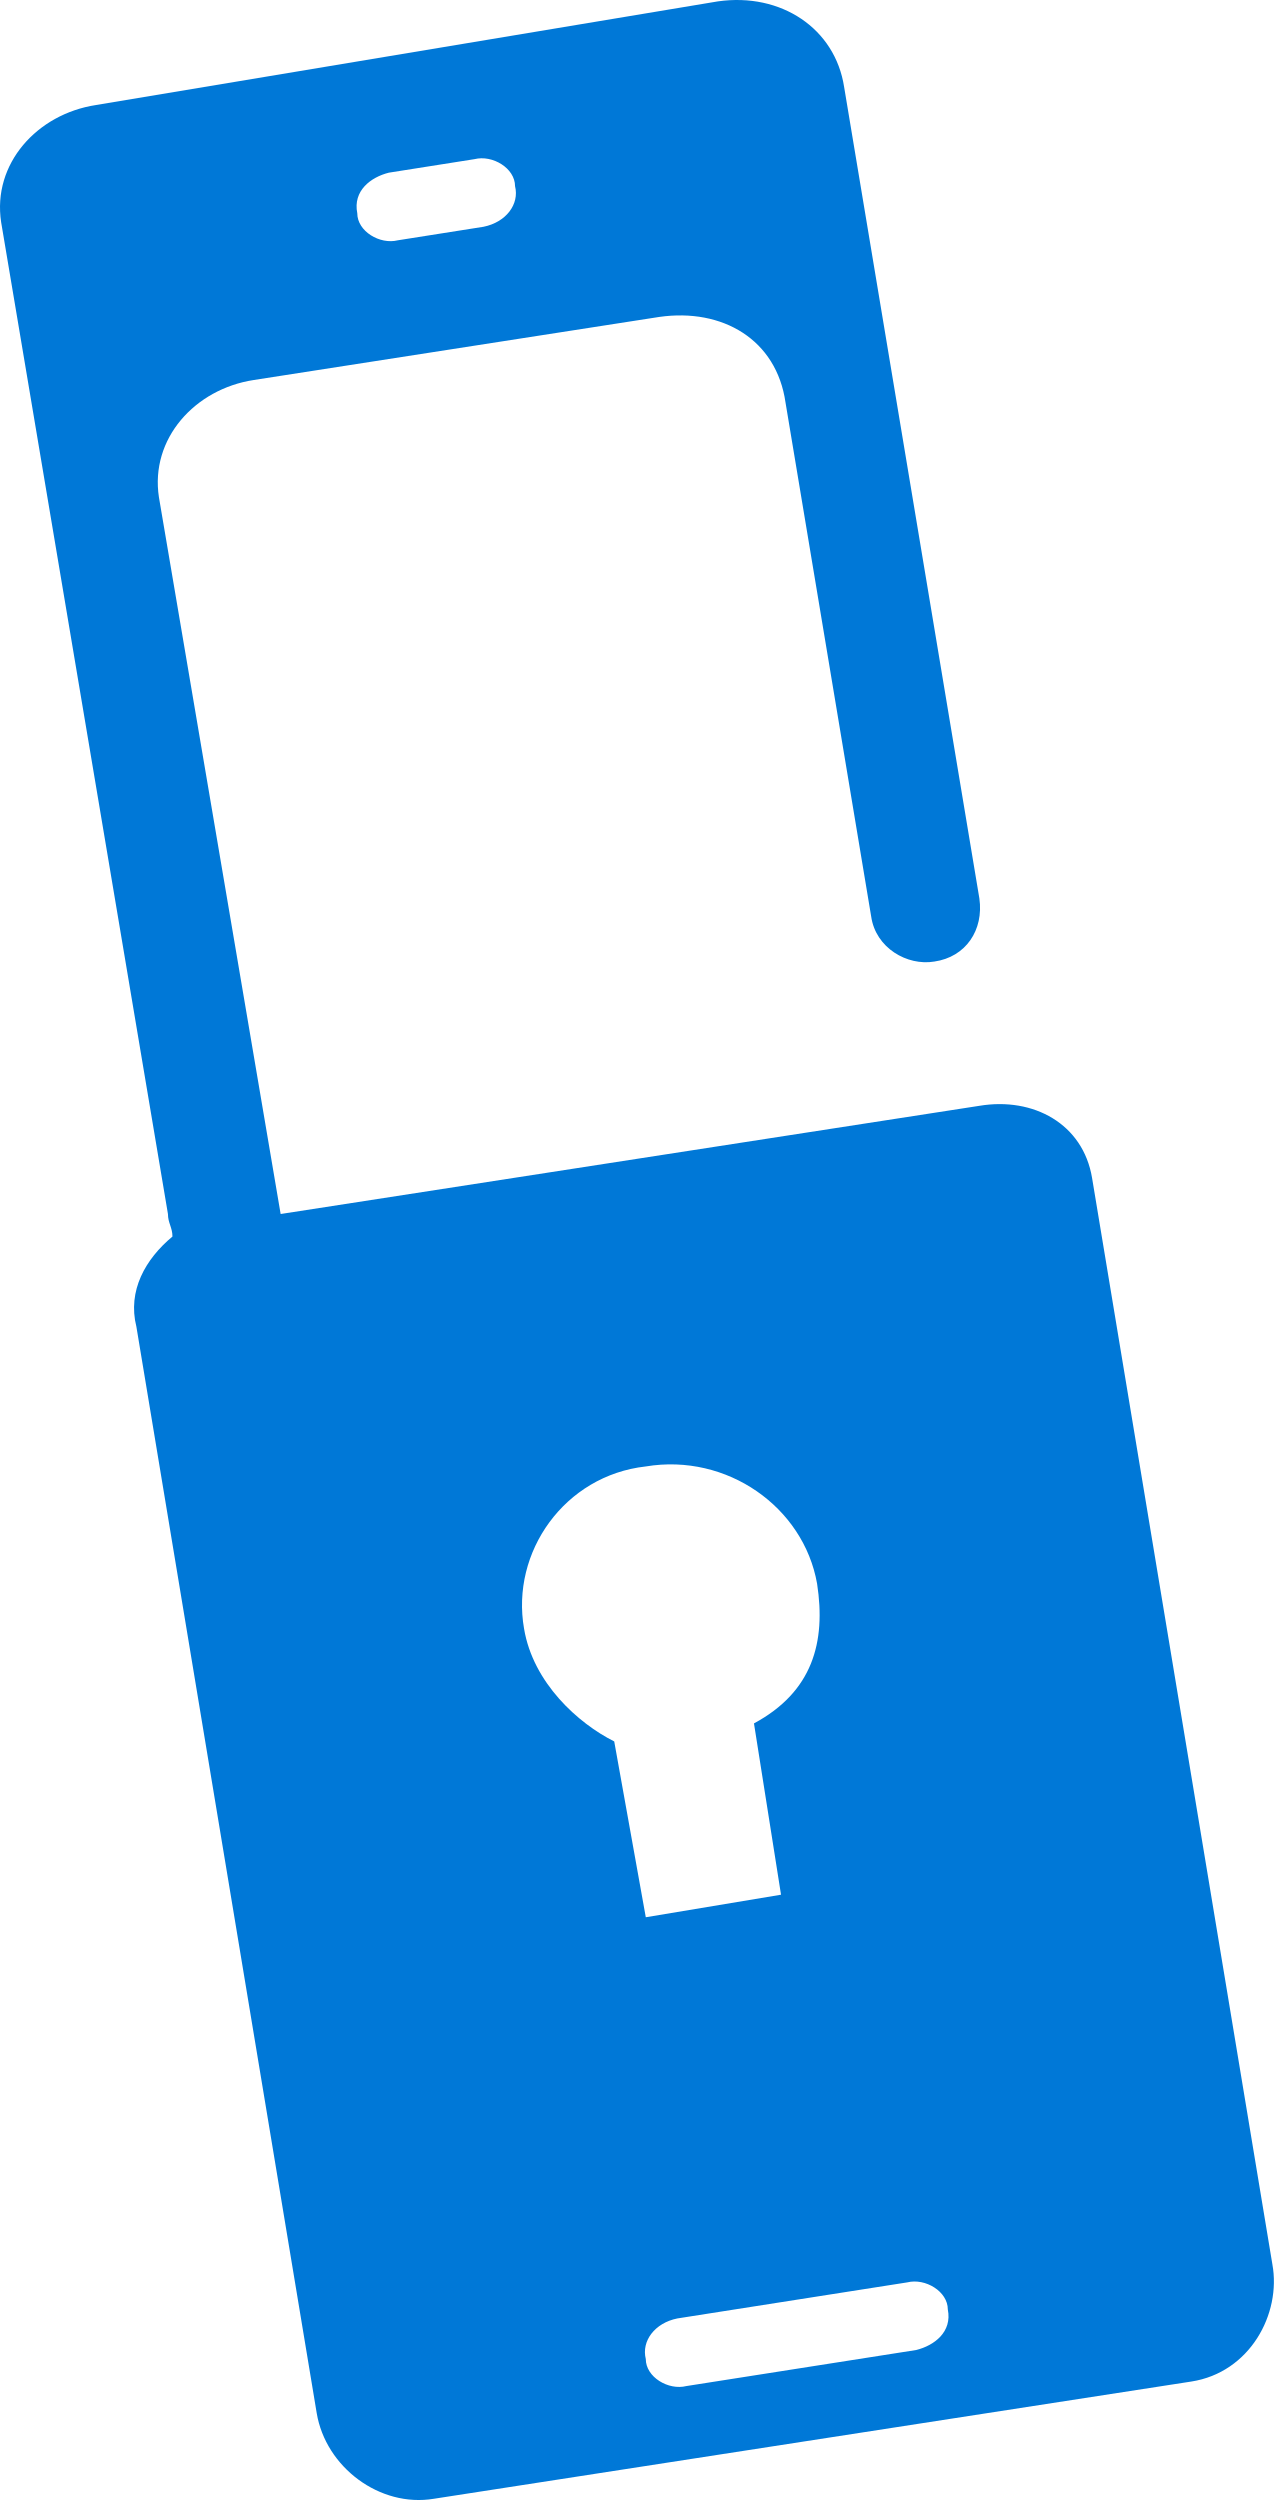
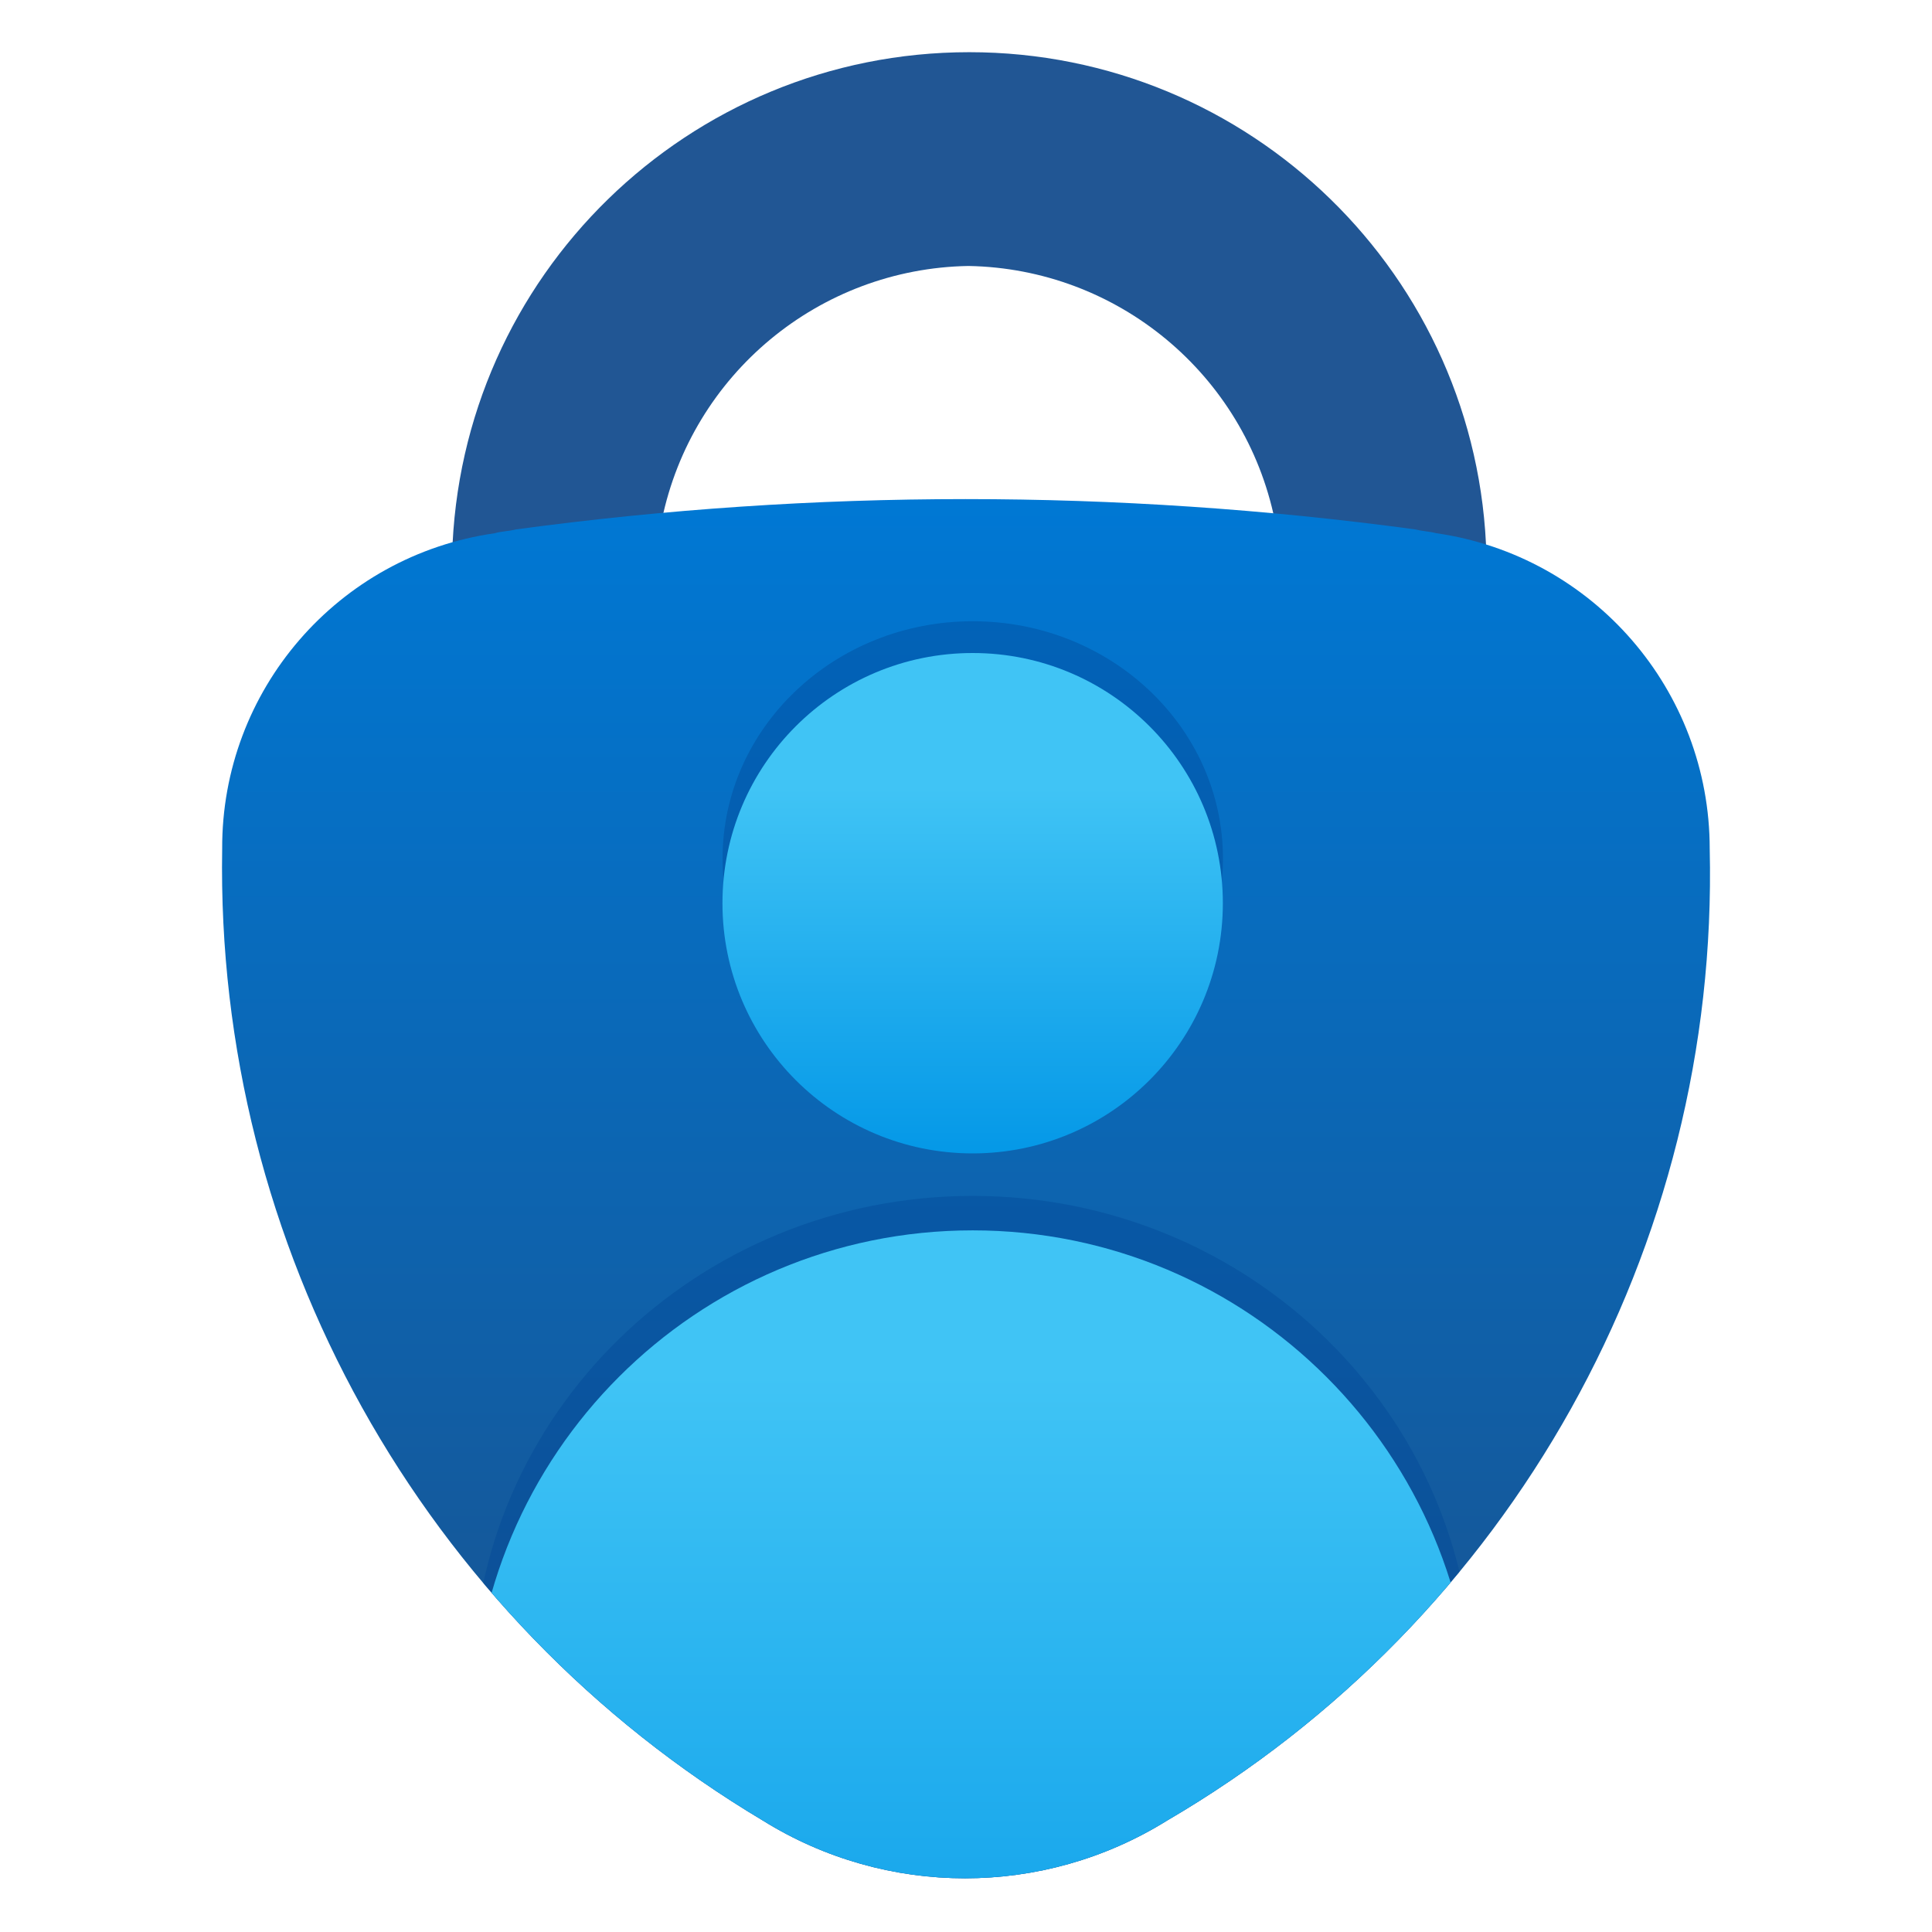
- <svg xmlns="http://www.w3.org/2000/svg" version="1.0" x="0px" y="0px" viewBox="0 0 28.259 55.458" enable-background="new 0 0 152 117.5" xml:space="preserve" id="svg37" width="28.259" height="55.458">
-   <defs id="defs41" />
-   <g id="Layer_1" transform="translate(-61.87445,-30.96948)">
-     <g id="Azure">
- 	</g>
-     <g id="BizTalk_Services" transform="translate(37.3575,-2500.2)">
- 	</g>
-     <g id="Key_Vault">
- 	</g>
-     <g id="Mobile_Engagement">
- 	</g>
-   </g>
-   <g id="paths" transform="translate(-61.87445,-30.96948)">
-     <g id="Access_control">
- 	</g>
-     <g id="Azure_active_directory">
- 	</g>
-     <g id="API_Management">
- 	</g>
-     <g id="Azure_automation">
- 	</g>
-     <g id="Azure_SQL_database">
- 	</g>
-     <g id="Azure_subscription">
- 	</g>
-     <g id="Backup_service">
- 	</g>
-     <g id="Bitbucket_code_source">
- 	</g>
-     <g id="Azure_cache">
- 	</g>
-     <g id="Content_delivery_network__x28_CDN_x29_">
- 	</g>
-     <g id="Cloud_service">
- 	</g>
-     <g id="CodePlex">
- 	</g>
-     <g id="Dropbox_code_source">
- 	</g>
-     <g id="Express_route">
- 	</g>
-     <g id="Git_repository">
- 	</g>
-     <g id="GitHub_code">
- 	</g>
-     <g id="HD_Insight">
- 	</g>
-     <g id="Health_monitoring">
- 	</g>
-     <g id="Healthy">
- 	</g>
-     <g id="BizTalk_hybrid_connection">
- 	</g>
-     <g id="Hybrid_connection_manager_for_BizTalk_hybrid_connection">
- 	</g>
-     <g id="Hyper-V_recovery_manager">
- 	</g>
-     <g id="Machine_learning">
- 	</g>
-     <g id="Media_services">
- 	</g>
-     <g id="Microsoft_account">
- 	</g>
-     <g id="Mobile_services">
- 	</g>
-     <g id="Multi-factor_authentication">
-       <path d="m 90.1,81.2 -4,-24.1 C 85.9,55.9 84.8,55.3 83.6,55.5 L 68.1,57.9 65.4,42 c -0.2,-1.3 0.8,-2.4 2.1,-2.6 l 9,-1.4 c 1.4,-0.2 2.6,0.5 2.8,1.9 l 1.9,11.4 c 0.1,0.7 0.8,1.1 1.4,1 0.7,-0.1 1.1,-0.7 1,-1.4 l -3,-18 C 80.4,31.6 79.2,30.8 77.8,31 L 64,33.3 c -1.3,0.2 -2.3,1.3 -2.1,2.6 l 3.7,22 c 0,0.2 0.1,0.3 0.1,0.5 -0.6,0.5 -1,1.2 -0.8,2 l 4,24.1 c 0.2,1.2 1.4,2.1 2.6,1.9 l 16.8,-2.6 c 1.3,-0.2 2,-1.5 1.8,-2.6 z M 70.5,34.8 72.4,34.5 c 0.4,-0.1 0.9,0.2 0.9,0.6 0.1,0.4 -0.2,0.8 -0.7,0.9 l -1.9,0.3 c -0.4,0.1 -0.9,-0.2 -0.9,-0.6 -0.1,-0.5 0.3,-0.8 0.7,-0.9 z m 3,32.3 c -0.3,-1.7 0.9,-3.4 2.7,-3.6 1.8,-0.3 3.5,0.9 3.8,2.6 0.2,1.3 -0.1,2.4 -1.4,3.1 l 0.6,3.8 -3,0.5 -0.7,-3.9 c -0.8,-0.4 -1.8,-1.3 -2,-2.5 z m 8.7,16 -5.1,0.8 c -0.4,0.1 -0.9,-0.2 -0.9,-0.6 -0.1,-0.4 0.2,-0.8 0.7,-0.9 L 82,81.6 c 0.4,-0.1 0.9,0.2 0.9,0.6 0.1,0.5 -0.3,0.8 -0.7,0.9 z" id="path33" style="fill:#0078d7" />
+ <svg xmlns="http://www.w3.org/2000/svg" id="b273fbc2-574c-4c85-948a-7cff5aa385ed" width="18" height="18" viewBox="0 0 18 18">
+   <defs>
+     <linearGradient id="f416a69e-8f32-459b-a6b1-89363ac12b5c" x1="-262" y1="843.65" x2="-262" y2="856.5" gradientTransform="translate(271 -839)" gradientUnits="userSpaceOnUse">
+       <stop offset="0" stop-color="#0078d4" />
+       <stop offset="1" stop-color="#1a508b" />
+     </linearGradient>
+     <clipPath id="a85a7884-1a77-4414-9146-cae121a6e1b9">
+       <path d="M15.929,7.908a2.971,2.971,0,0,0-2.546-2.94c-.072-.018-.126-.018-.2-.036a31.217,31.217,0,0,0-8.373,0c-.072.018-.143.018-.2.036A2.957,2.957,0,0,0,2.07,7.908a10.336,10.336,0,0,0,5.038,9.054,3.564,3.564,0,0,0,3.765,0A10.208,10.208,0,0,0,15.929,7.908Z" fill="none" />
+     </clipPath>
+     <linearGradient id="a501dfd1-d888-48c3-812a-ec6169663ca8" x1="-261.938" y1="844.8" x2="-261.938" y2="849.987" gradientTransform="translate(271 -839)" gradientUnits="userSpaceOnUse">
+       <stop offset="0.297" stop-color="#40c4f5" />
+       <stop offset="1" stop-color="#0095e6" />
+     </linearGradient>
+     <linearGradient id="b537e8d3-c149-41a0-a052-ab5dd8bf6d09" x1="-261.938" y1="849.895" x2="-261.938" y2="859.786" gradientTransform="translate(271 -839)" gradientUnits="userSpaceOnUse">
+       <stop offset="0.193" stop-color="#40c4f5" />
+       <stop offset="1" stop-color="#0095e6" />
+     </linearGradient>
+   </defs>
+   <g>
+     <path d="M4.806,5.025c.068-.018.119-.018.187-.035.391-.054.782-.107,1.173-.143A2.968,2.968,0,0,1,9.022,2.478a2.967,2.967,0,0,1,2.855,2.369c.391.036.782.089,1.173.143.068.017.136.017.187.035a3.909,3.909,0,0,1,.612.161,4.82,4.82,0,0,0-9.637,0A3.22,3.22,0,0,1,4.806,5.025Z" fill="#215694" />
+     <path d="M15.929,7.908a2.971,2.971,0,0,0-2.546-2.94c-.072-.018-.126-.018-.2-.036a31.217,31.217,0,0,0-8.373,0c-.072.018-.143.018-.2.036A2.957,2.957,0,0,0,2.07,7.908a10.336,10.336,0,0,0,5.038,9.054,3.564,3.564,0,0,0,3.765,0A10.208,10.208,0,0,0,15.929,7.908Z" fill="url(#f416a69e-8f32-459b-a6b1-89363ac12b5c)" />
+     <g clip-path="url(#a85a7884-1a77-4414-9146-cae121a6e1b9)">
+       <g>
+         <g opacity="0.4">
+           <ellipse cx="9.063" cy="7.999" rx="2.331" ry="2.211" fill="#004795" />
+         </g>
+         <g opacity="0.4">
+           <ellipse cx="9.062" cy="15.696" rx="4.661" ry="4.554" fill="#004795" />
+         </g>
+         <circle cx="9.062" cy="8.415" r="2.331" fill="url(#a501dfd1-d888-48c3-812a-ec6169663ca8)" />
+         <circle cx="9.062" cy="16.124" r="4.661" fill="url(#b537e8d3-c149-41a0-a052-ab5dd8bf6d09)" />
+       </g>
    </g>
  </g>
</svg>
